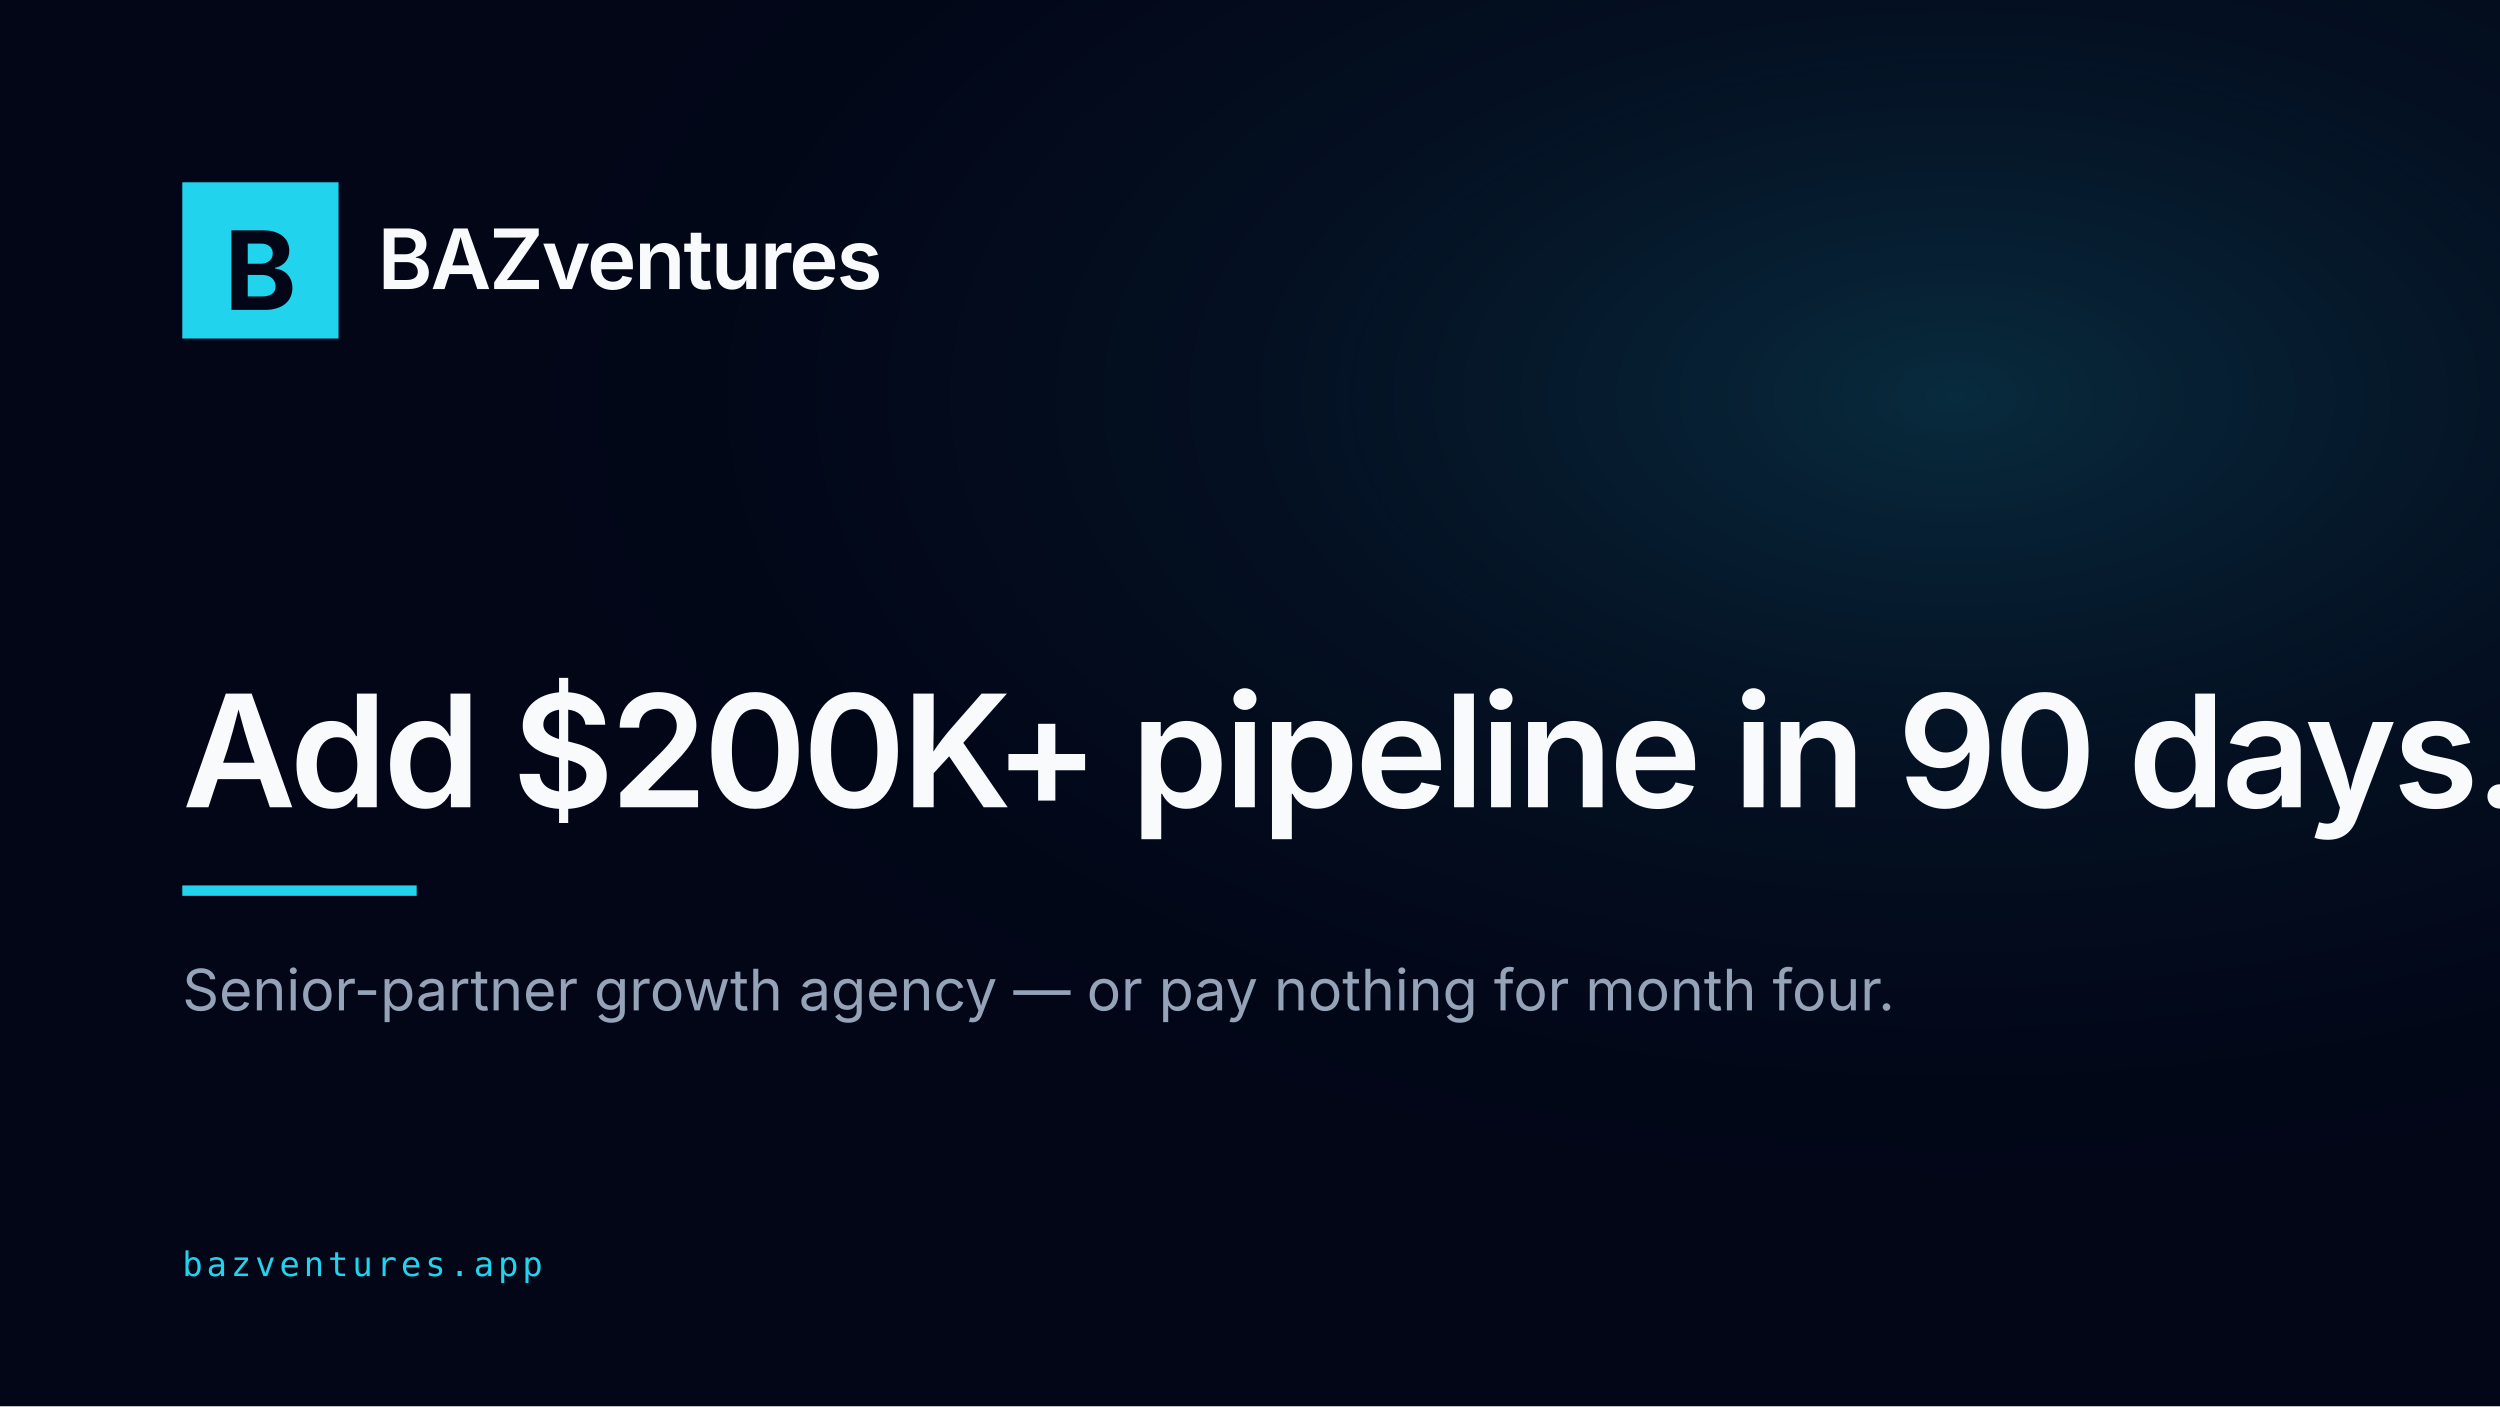
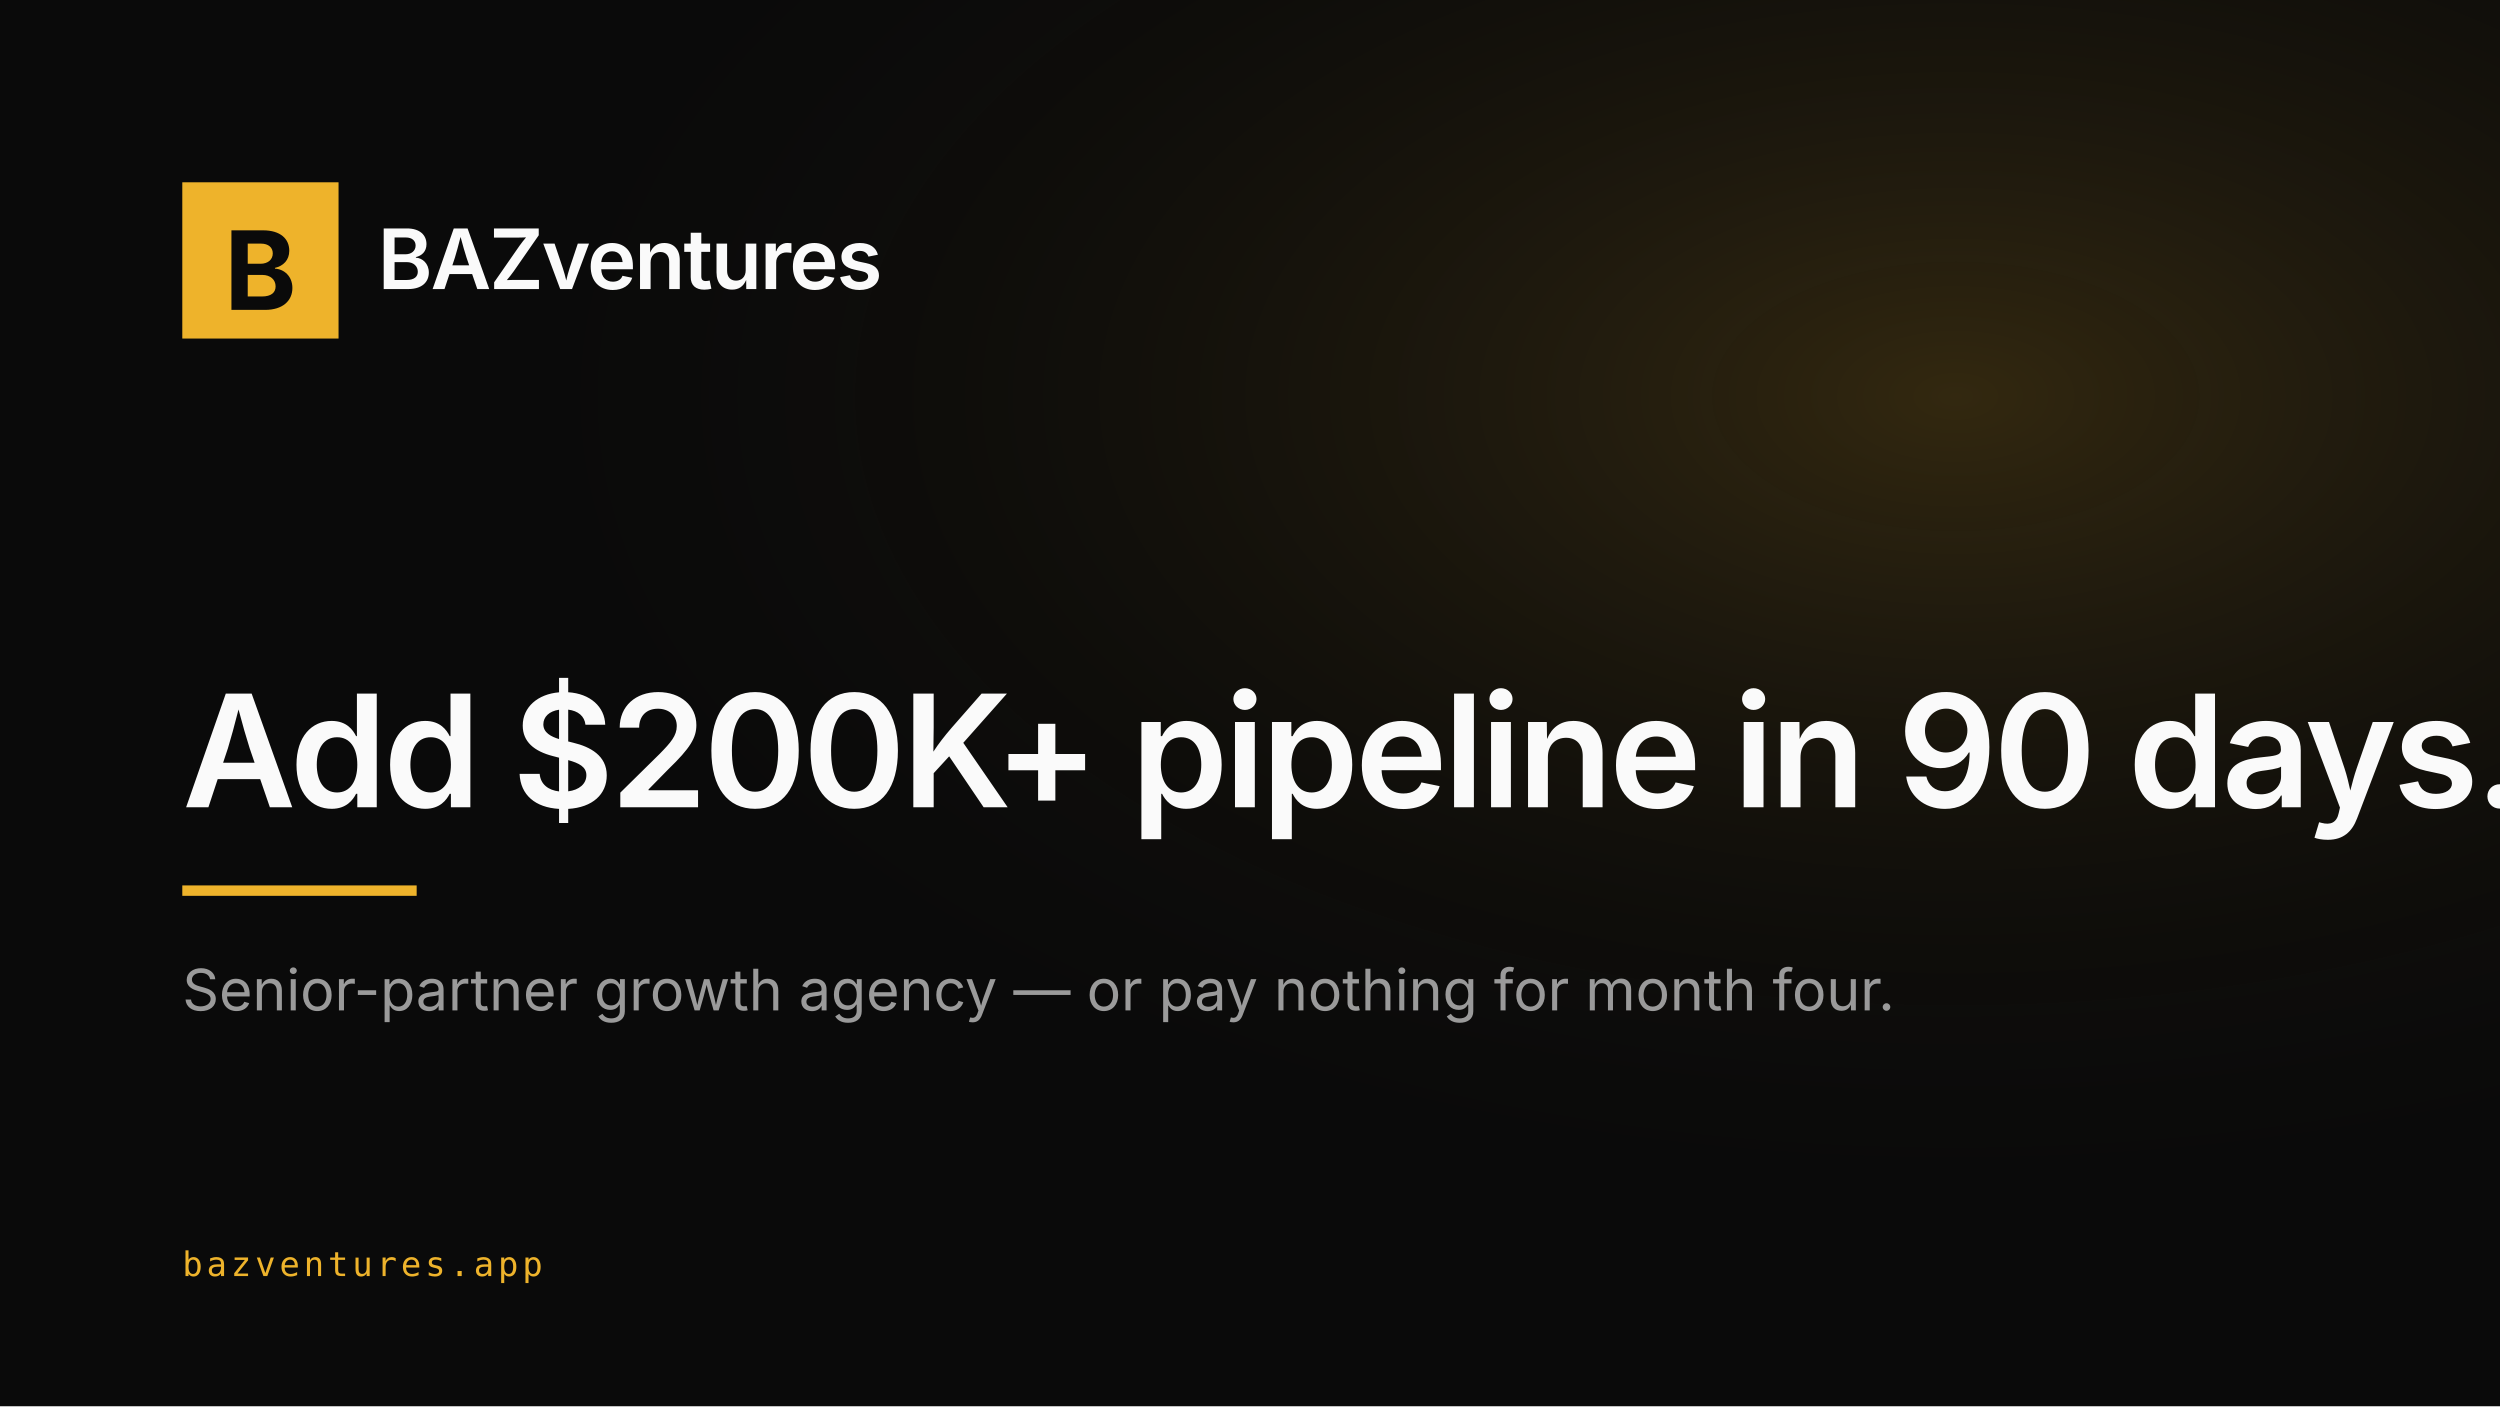
<svg xmlns="http://www.w3.org/2000/svg" viewBox="0 0 1920 1080" width="1920" height="1080" role="img" aria-label="BAZventures — title slide">
  <defs>
    <radialGradient id="ts-glow" cx="78%" cy="28%" r="60%">
-       <stop offset="0%" stop-color="#22D3EE" stop-opacity="0.18" />
-       <stop offset="100%" stop-color="#020617" stop-opacity="0" />
+       <stop offset="0%" stop-color="#EEB32B" stop-opacity="0.18" />
+       <stop offset="100%" stop-color="#0A0A0A" stop-opacity="0" />
    </radialGradient>
  </defs>
-   <rect width="1920" height="1080" fill="#020617" />
+   <rect width="1920" height="1080" fill="#0A0A0A" />
  <rect width="1920" height="1080" fill="url(#ts-glow)" />
-   <rect x="140" y="140" width="120" height="120" fill="#22D3EE" />
-   <text x="200" y="238" font-family="Inter, system-ui, -apple-system, Segoe UI, sans-serif" font-size="84" font-weight="700" fill="#020617" text-anchor="middle" letter-spacing="-2.5">B</text>
-   <text x="290" y="222" font-family="Inter, system-ui, -apple-system, Segoe UI, sans-serif" font-size="64" font-weight="600" fill="#F8FAFC" letter-spacing="-1.5">BAZventures</text>
-   <text x="140" y="620" font-family="Inter, system-ui, -apple-system, Segoe UI, sans-serif" font-size="120" font-weight="600" fill="#F8FAFC" letter-spacing="-3">Add $200K+ pipeline in 90 days.</text>
-   <rect x="140" y="680" width="180" height="8" fill="#22D3EE" />
-   <text x="140" y="776" font-family="Inter, system-ui, -apple-system, Segoe UI, sans-serif" font-size="44" font-weight="400" fill="#94A3B8">Senior-partner growth agency — or pay nothing for month four.</text>
-   <text x="140" y="980" font-family="JetBrains Mono, ui-monospace, monospace" font-size="26" font-weight="500" fill="#22D3EE" letter-spacing="3">bazventures.app</text>
+   <rect x="140" y="140" width="120" height="120" fill="#EEB32B" />
+   <text x="200" y="238" font-family="Inter, system-ui, -apple-system, Segoe UI, sans-serif" font-size="84" font-weight="700" fill="#0A0A0A" text-anchor="middle" letter-spacing="-2.5">B</text>
+   <text x="290" y="222" font-family="Inter, system-ui, -apple-system, Segoe UI, sans-serif" font-size="64" font-weight="600" fill="#FAFAFA" letter-spacing="-1.5">BAZventures</text>
+   <text x="140" y="620" font-family="Inter, system-ui, -apple-system, Segoe UI, sans-serif" font-size="120" font-weight="600" fill="#FAFAFA" letter-spacing="-3">Add $200K+ pipeline in 90 days.</text>
+   <rect x="140" y="680" width="180" height="8" fill="#EEB32B" />
+   <text x="140" y="776" font-family="Inter, system-ui, -apple-system, Segoe UI, sans-serif" font-size="44" font-weight="400" fill="#9A9A9A">Senior-partner growth agency — or pay nothing for month four.</text>
+   <text x="140" y="980" font-family="JetBrains Mono, ui-monospace, monospace" font-size="26" font-weight="500" fill="#EEB32B" letter-spacing="3">bazventures.app</text>
</svg>
